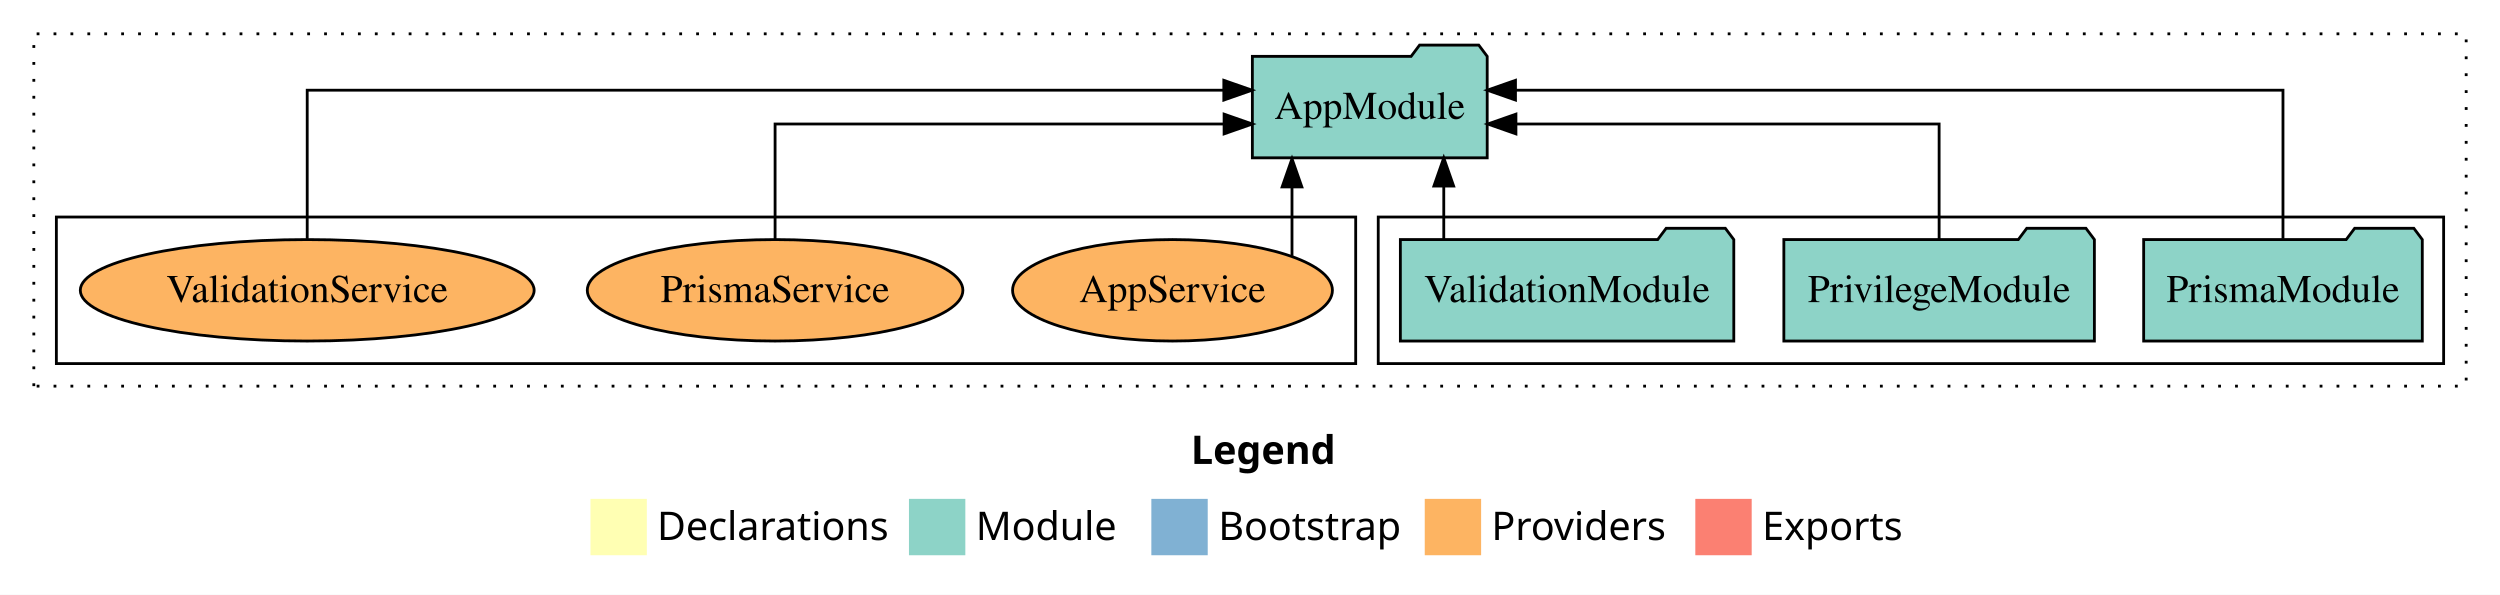
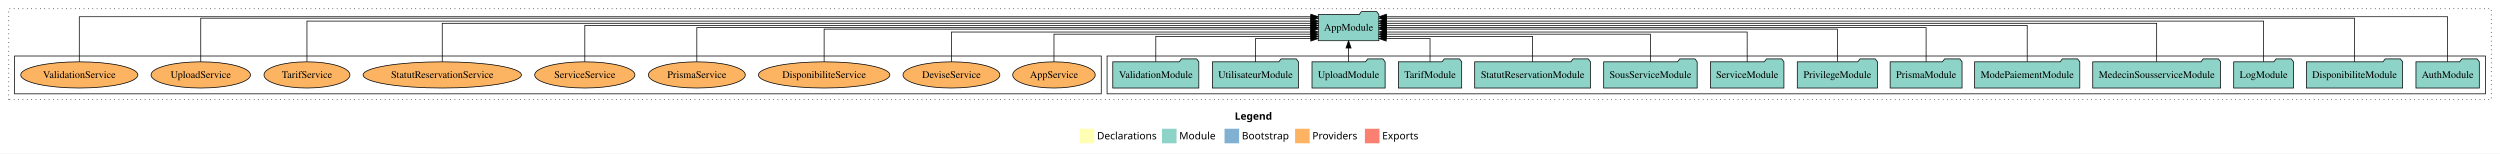
- <svg xmlns="http://www.w3.org/2000/svg" width="887pt" height="211pt" viewBox="0.00 0.00 887.00 211.00">
+ <svg xmlns="http://www.w3.org/2000/svg" width="3437pt" height="211pt" viewBox="0.00 0.00 3437.00 211.00">
  <g id="graph0" class="graph" transform="scale(1 1) rotate(0) translate(4 207)">
-     <polygon fill="white" stroke="transparent" points="-4,4 -4,-207 883,-207 883,4 -4,4" />
-     <text text-anchor="start" x="418.51" y="-42.4" font-family="Times-12" font-weight="bold" font-size="14.00">Legend</text>
-     <polygon fill="#ffffb3" stroke="transparent" points="205.5,-10 205.5,-30 225.5,-30 225.5,-10 205.5,-10" />
-     <text text-anchor="start" x="229.13" y="-15.4" font-family="Times-12" font-size="14.00">  Declarations</text>
-     <polygon fill="#8dd3c7" stroke="transparent" points="318.5,-10 318.5,-30 338.5,-30 338.5,-10 318.5,-10" />
-     <text text-anchor="start" x="342.23" y="-15.4" font-family="Times-12" font-size="14.00">  Module</text>
-     <polygon fill="#80b1d3" stroke="transparent" points="404.5,-10 404.5,-30 424.5,-30 424.5,-10 404.5,-10" />
-     <text text-anchor="start" x="428.28" y="-15.4" font-family="Times-12" font-size="14.00">  Bootstrap</text>
-     <polygon fill="#fdb462" stroke="transparent" points="501.5,-10 501.5,-30 521.5,-30 521.5,-10 501.5,-10" />
-     <text text-anchor="start" x="525.17" y="-15.4" font-family="Times-12" font-size="14.00">  Providers</text>
-     <polygon fill="#fb8072" stroke="transparent" points="597.5,-10 597.5,-30 617.5,-30 617.5,-10 597.5,-10" />
-     <text text-anchor="start" x="621.23" y="-15.4" font-family="Times-12" font-size="14.00">  Exports</text>
+     <polygon fill="white" stroke="transparent" points="-4,4 -4,-207 3433,-207 3433,4 -4,4" />
+     <text text-anchor="start" x="1693.51" y="-42.4" font-family="Times-12" font-weight="bold" font-size="14.00">Legend</text>
+     <polygon fill="#ffffb3" stroke="transparent" points="1480.5,-10 1480.5,-30 1500.5,-30 1500.5,-10 1480.5,-10" />
+     <text text-anchor="start" x="1504.13" y="-15.4" font-family="Times-12" font-size="14.00">  Declarations</text>
+     <polygon fill="#8dd3c7" stroke="transparent" points="1593.5,-10 1593.5,-30 1613.5,-30 1613.5,-10 1593.5,-10" />
+     <text text-anchor="start" x="1617.23" y="-15.4" font-family="Times-12" font-size="14.00">  Module</text>
+     <polygon fill="#80b1d3" stroke="transparent" points="1679.5,-10 1679.5,-30 1699.5,-30 1699.5,-10 1679.5,-10" />
+     <text text-anchor="start" x="1703.28" y="-15.4" font-family="Times-12" font-size="14.00">  Bootstrap</text>
+     <polygon fill="#fdb462" stroke="transparent" points="1776.5,-10 1776.5,-30 1796.5,-30 1796.5,-10 1776.5,-10" />
+     <text text-anchor="start" x="1800.17" y="-15.4" font-family="Times-12" font-size="14.00">  Providers</text>
+     <polygon fill="#fb8072" stroke="transparent" points="1872.5,-10 1872.5,-30 1892.5,-30 1892.5,-10 1872.5,-10" />
+     <text text-anchor="start" x="1896.23" y="-15.4" font-family="Times-12" font-size="14.00">  Exports</text>
    <g id="clust1" class="cluster">
-       <polygon fill="none" stroke="black" stroke-dasharray="1,5" points="8,-70 8,-195 871,-195 871,-70 8,-70" />
+       <polygon fill="none" stroke="black" stroke-dasharray="1,5" points="8,-70 8,-195 3421,-195 3421,-70 8,-70" />
    </g>
    <g id="clust3" class="cluster">
-       <polygon fill="none" stroke="black" points="485,-78 485,-130 863,-130 863,-78 485,-78" />
+       <polygon fill="none" stroke="black" points="1518,-78 1518,-130 3413,-130 3413,-78 1518,-78" />
    </g>
    <g id="clust6" class="cluster">
-       <polygon fill="none" stroke="black" points="16,-78 16,-130 477,-130 477,-78 16,-78" />
+       <polygon fill="none" stroke="black" points="16,-78 16,-130 1510,-130 1510,-78 16,-78" />
    </g>
    <g id="node1" class="node">
-       <polygon fill="#8dd3c7" stroke="black" points="855.43,-122 852.43,-126 831.43,-126 828.43,-122 756.57,-122 756.57,-86 855.43,-86 855.43,-122" />
-       <text text-anchor="middle" x="806" y="-99.8" font-family="Times,serif" font-size="14.00">PrismaModule</text>
+       <polygon fill="#8dd3c7" stroke="black" points="3404.55,-122 3401.55,-126 3380.55,-126 3377.55,-122 3317.45,-122 3317.45,-86 3404.55,-86 3404.55,-122" />
+       <text text-anchor="middle" x="3361" y="-99.8" font-family="Times,serif" font-size="14.00">AuthModule</text>
+     </g>
+     <g id="node15" class="node">
+       <polygon fill="#8dd3c7" stroke="black" points="1891.66,-187 1888.66,-191 1867.66,-191 1864.66,-187 1808.34,-187 1808.34,-151 1891.66,-151 1891.66,-187" />
+       <text text-anchor="middle" x="1850" y="-164.8" font-family="Times,serif" font-size="14.00">AppModule</text>
+     </g>
+     <g id="edge1" class="edge">
+       <path fill="none" stroke="black" d="M3361,-122.15C3361,-145.76 3361,-184 3361,-184 3361,-184 1901.99,-184 1901.99,-184" />
+       <polygon fill="black" stroke="black" points="1901.99,-180.5 1891.99,-184 1901.99,-187.5 1901.99,-180.5" />
+     </g>
+     <g id="node2" class="node">
+       <polygon fill="#8dd3c7" stroke="black" points="3299.16,-122 3296.16,-126 3275.16,-126 3272.16,-122 3166.84,-122 3166.84,-86 3299.16,-86 3299.16,-122" />
+       <text text-anchor="middle" x="3233" y="-99.8" font-family="Times,serif" font-size="14.00">DisponibiliteModule</text>
+     </g>
+     <g id="edge2" class="edge">
+       <path fill="none" stroke="black" d="M3233,-122.09C3233,-145.13 3233,-182 3233,-182 3233,-182 1901.77,-182 1901.77,-182" />
+       <polygon fill="black" stroke="black" points="1901.77,-178.5 1891.77,-182 1901.77,-185.5 1901.77,-178.5" />
+     </g>
+     <g id="node3" class="node">
+       <polygon fill="#8dd3c7" stroke="black" points="3149.1,-122 3146.1,-126 3125.1,-126 3122.1,-122 3066.9,-122 3066.9,-86 3149.1,-86 3149.1,-122" />
+       <text text-anchor="middle" x="3108" y="-99.8" font-family="Times,serif" font-size="14.00">LogModule</text>
+     </g>
+     <g id="edge3" class="edge">
+       <path fill="none" stroke="black" d="M3108,-122.29C3108,-144.21 3108,-178 3108,-178 3108,-178 1901.86,-178 1901.86,-178" />
+       <polygon fill="black" stroke="black" points="1901.86,-174.5 1891.86,-178 1901.86,-181.5 1901.86,-174.5" />
    </g>
    <g id="node4" class="node">
-       <polygon fill="#8dd3c7" stroke="black" points="523.66,-187 520.66,-191 499.66,-191 496.66,-187 440.34,-187 440.34,-151 523.66,-151 523.66,-187" />
-       <text text-anchor="middle" x="482" y="-164.8" font-family="Times,serif" font-size="14.00">AppModule</text>
-     </g>
-     <g id="edge1" class="edge">
-       <path fill="none" stroke="black" d="M806,-122.28C806,-143.32 806,-175 806,-175 806,-175 533.69,-175 533.69,-175" />
-       <polygon fill="black" stroke="black" points="533.69,-171.5 523.69,-175 533.69,-178.5 533.69,-171.5" />
-     </g>
-     <g id="node2" class="node">
-       <polygon fill="#8dd3c7" stroke="black" points="739.09,-122 736.09,-126 715.09,-126 712.09,-122 628.91,-122 628.91,-86 739.09,-86 739.09,-122" />
-       <text text-anchor="middle" x="684" y="-99.8" font-family="Times,serif" font-size="14.00">PrivilegeModule</text>
-     </g>
-     <g id="edge2" class="edge">
-       <path fill="none" stroke="black" d="M684,-122.02C684,-139.37 684,-163 684,-163 684,-163 533.85,-163 533.85,-163" />
-       <polygon fill="black" stroke="black" points="533.85,-159.5 523.85,-163 533.85,-166.5 533.85,-159.5" />
-     </g>
-     <g id="node3" class="node">
-       <polygon fill="#8dd3c7" stroke="black" points="611.15,-122 608.15,-126 587.15,-126 584.15,-122 492.85,-122 492.85,-86 611.15,-86 611.15,-122" />
-       <text text-anchor="middle" x="552" y="-99.8" font-family="Times,serif" font-size="14.00">ValidationModule</text>
-     </g>
-     <g id="edge3" class="edge">
-       <path fill="none" stroke="black" d="M508.25,-122.11C508.25,-122.11 508.25,-140.99 508.25,-140.99" />
-       <polygon fill="black" stroke="black" points="504.75,-140.99 508.25,-150.99 511.75,-140.99 504.75,-140.99" />
+       <polygon fill="#8dd3c7" stroke="black" points="3048.9,-122 3045.9,-126 3024.9,-126 3021.9,-122 2873.1,-122 2873.1,-86 3048.9,-86 3048.9,-122" />
+       <text text-anchor="middle" x="2961" y="-99.8" font-family="Times,serif" font-size="14.00">MedecinSousserviceModule</text>
+     </g>
+     <g id="edge4" class="edge">
+       <path fill="none" stroke="black" d="M2961,-122.28C2961,-143.32 2961,-175 2961,-175 2961,-175 1901.86,-175 1901.86,-175" />
+       <polygon fill="black" stroke="black" points="1901.86,-171.5 1891.86,-175 1901.86,-178.5 1901.86,-171.5" />
    </g>
    <g id="node5" class="node">
-       <ellipse fill="#fdb462" stroke="black" cx="412" cy="-104" rx="56.74" ry="18" />
-       <text text-anchor="middle" x="412" y="-99.8" font-family="Times,serif" font-size="14.00">AppService</text>
-     </g>
-     <g id="edge4" class="edge">
-       <path fill="none" stroke="black" d="M454.4,-116.23C454.4,-116.23 454.4,-140.68 454.4,-140.68" />
-       <polygon fill="black" stroke="black" points="450.9,-140.68 454.4,-150.68 457.9,-140.68 450.9,-140.68" />
+       <polygon fill="#8dd3c7" stroke="black" points="2855.31,-122 2852.31,-126 2831.31,-126 2828.31,-122 2710.69,-122 2710.69,-86 2855.31,-86 2855.31,-122" />
+       <text text-anchor="middle" x="2783" y="-99.8" font-family="Times,serif" font-size="14.00">ModePaiementModule</text>
+     </g>
+     <g id="edge5" class="edge">
+       <path fill="none" stroke="black" d="M2783,-122.22C2783,-142.37 2783,-172 2783,-172 2783,-172 1901.9,-172 1901.9,-172" />
+       <polygon fill="black" stroke="black" points="1901.9,-168.5 1891.9,-172 1901.9,-175.5 1901.9,-168.5" />
    </g>
    <g id="node6" class="node">
-       <ellipse fill="#fdb462" stroke="black" cx="271" cy="-104" rx="66.63" ry="18" />
-       <text text-anchor="middle" x="271" y="-99.8" font-family="Times,serif" font-size="14.00">PrismaService</text>
-     </g>
-     <g id="edge5" class="edge">
-       <path fill="none" stroke="black" d="M271,-122.02C271,-139.37 271,-163 271,-163 271,-163 430.31,-163 430.31,-163" />
-       <polygon fill="black" stroke="black" points="430.31,-166.5 440.31,-163 430.31,-159.5 430.31,-166.5" />
+       <polygon fill="#8dd3c7" stroke="black" points="2693.43,-122 2690.43,-126 2669.43,-126 2666.43,-122 2594.57,-122 2594.57,-86 2693.43,-86 2693.43,-122" />
+       <text text-anchor="middle" x="2644" y="-99.8" font-family="Times,serif" font-size="14.00">PrismaModule</text>
+     </g>
+     <g id="edge6" class="edge">
+       <path fill="none" stroke="black" d="M2644,-122.11C2644,-141.34 2644,-169 2644,-169 2644,-169 1901.85,-169 1901.85,-169" />
+       <polygon fill="black" stroke="black" points="1901.85,-165.5 1891.85,-169 1901.85,-172.5 1901.85,-165.5" />
    </g>
    <g id="node7" class="node">
+       <polygon fill="#8dd3c7" stroke="black" points="2577.09,-122 2574.09,-126 2553.09,-126 2550.09,-122 2466.91,-122 2466.91,-86 2577.09,-86 2577.09,-122" />
+       <text text-anchor="middle" x="2522" y="-99.8" font-family="Times,serif" font-size="14.00">PrivilegeModule</text>
+     </g>
+     <g id="edge7" class="edge">
+       <path fill="none" stroke="black" d="M2522,-122.22C2522,-140.83 2522,-167 2522,-167 2522,-167 1901.78,-167 1901.78,-167" />
+       <polygon fill="black" stroke="black" points="1901.78,-163.5 1891.78,-167 1901.78,-170.5 1901.78,-163.5" />
+     </g>
+     <g id="node8" class="node">
+       <polygon fill="#8dd3c7" stroke="black" points="2448.53,-122 2445.53,-126 2424.53,-126 2421.53,-122 2347.47,-122 2347.47,-86 2448.53,-86 2448.53,-122" />
+       <text text-anchor="middle" x="2398" y="-99.8" font-family="Times,serif" font-size="14.00">ServiceModule</text>
+     </g>
+     <g id="edge8" class="edge">
+       <path fill="none" stroke="black" d="M2398,-122.02C2398,-139.37 2398,-163 2398,-163 2398,-163 1902.09,-163 1902.09,-163" />
+       <polygon fill="black" stroke="black" points="1902.09,-159.5 1892.09,-163 1902.09,-166.5 1902.09,-159.5" />
+     </g>
+     <g id="node9" class="node">
+       <polygon fill="#8dd3c7" stroke="black" points="2329.25,-122 2326.25,-126 2305.25,-126 2302.25,-122 2200.75,-122 2200.75,-86 2329.25,-86 2329.25,-122" />
+       <text text-anchor="middle" x="2265" y="-99.8" font-family="Times,serif" font-size="14.00">SousServiceModule</text>
+     </g>
+     <g id="edge9" class="edge">
+       <path fill="none" stroke="black" d="M2265,-122.03C2265,-138.4 2265,-160 2265,-160 2265,-160 1901.69,-160 1901.69,-160" />
+       <polygon fill="black" stroke="black" points="1901.69,-156.5 1891.69,-160 1901.69,-163.5 1901.69,-156.5" />
+     </g>
+     <g id="node10" class="node">
+       <polygon fill="#8dd3c7" stroke="black" points="2182.59,-122 2179.59,-126 2158.59,-126 2155.59,-122 2023.41,-122 2023.41,-86 2182.59,-86 2182.59,-122" />
+       <text text-anchor="middle" x="2103" y="-99.8" font-family="Times,serif" font-size="14.00">StatutReservationModule</text>
+     </g>
+     <g id="edge10" class="edge">
+       <path fill="none" stroke="black" d="M2103,-122.24C2103,-137.57 2103,-157 2103,-157 2103,-157 1901.78,-157 1901.78,-157" />
+       <polygon fill="black" stroke="black" points="1901.78,-153.5 1891.78,-157 1901.78,-160.5 1901.78,-153.5" />
+     </g>
+     <g id="node11" class="node">
+       <polygon fill="#8dd3c7" stroke="black" points="2005.53,-122 2002.53,-126 1981.53,-126 1978.53,-122 1918.47,-122 1918.47,-86 2005.53,-86 2005.53,-122" />
+       <text text-anchor="middle" x="1962" y="-99.8" font-family="Times,serif" font-size="14.00">TarifModule</text>
+     </g>
+     <g id="edge11" class="edge">
+       <path fill="none" stroke="black" d="M1962,-122.05C1962,-136.37 1962,-154 1962,-154 1962,-154 1901.7,-154 1901.7,-154" />
+       <polygon fill="black" stroke="black" points="1901.7,-150.5 1891.7,-154 1901.7,-157.5 1901.7,-150.5" />
+     </g>
+     <g id="node12" class="node">
+       <polygon fill="#8dd3c7" stroke="black" points="1900.26,-122 1897.26,-126 1876.26,-126 1873.26,-122 1799.74,-122 1799.74,-86 1900.26,-86 1900.26,-122" />
+       <text text-anchor="middle" x="1850" y="-99.8" font-family="Times,serif" font-size="14.00">UploadModule</text>
+     </g>
+     <g id="edge12" class="edge">
+       <path fill="none" stroke="black" d="M1850,-122.11C1850,-122.11 1850,-140.99 1850,-140.99" />
+       <polygon fill="black" stroke="black" points="1846.5,-140.99 1850,-150.99 1853.5,-140.99 1846.5,-140.99" />
+     </g>
+     <g id="node13" class="node">
+       <polygon fill="#8dd3c7" stroke="black" points="1781.14,-122 1778.14,-126 1757.14,-126 1754.14,-122 1662.86,-122 1662.86,-86 1781.14,-86 1781.14,-122" />
+       <text text-anchor="middle" x="1722" y="-99.8" font-family="Times,serif" font-size="14.00">UtilisateurModule</text>
+     </g>
+     <g id="edge13" class="edge">
+       <path fill="none" stroke="black" d="M1722,-122.05C1722,-136.37 1722,-154 1722,-154 1722,-154 1798.09,-154 1798.09,-154" />
+       <polygon fill="black" stroke="black" points="1798.09,-157.5 1808.09,-154 1798.09,-150.5 1798.09,-157.5" />
+     </g>
+     <g id="node14" class="node">
+       <polygon fill="#8dd3c7" stroke="black" points="1644.15,-122 1641.15,-126 1620.15,-126 1617.15,-122 1525.85,-122 1525.85,-86 1644.15,-86 1644.15,-122" />
+       <text text-anchor="middle" x="1585" y="-99.8" font-family="Times,serif" font-size="14.00">ValidationModule</text>
+     </g>
+     <g id="edge14" class="edge">
+       <path fill="none" stroke="black" d="M1585,-122.24C1585,-137.57 1585,-157 1585,-157 1585,-157 1798.3,-157 1798.3,-157" />
+       <polygon fill="black" stroke="black" points="1798.3,-160.5 1808.3,-157 1798.3,-153.5 1798.3,-160.5" />
+     </g>
+     <g id="node16" class="node">
+       <ellipse fill="#fdb462" stroke="black" cx="1445" cy="-104" rx="56.74" ry="18" />
+       <text text-anchor="middle" x="1445" y="-99.8" font-family="Times,serif" font-size="14.00">AppService</text>
+     </g>
+     <g id="edge15" class="edge">
+       <path fill="none" stroke="black" d="M1445,-122.03C1445,-138.4 1445,-160 1445,-160 1445,-160 1798.18,-160 1798.18,-160" />
+       <polygon fill="black" stroke="black" points="1798.18,-163.5 1808.18,-160 1798.18,-156.5 1798.18,-163.5" />
+     </g>
+     <g id="node17" class="node">
+       <ellipse fill="#fdb462" stroke="black" cx="1304" cy="-104" rx="66.61" ry="18" />
+       <text text-anchor="middle" x="1304" y="-99.8" font-family="Times,serif" font-size="14.00">DeviseService</text>
+     </g>
+     <g id="edge16" class="edge">
+       <path fill="none" stroke="black" d="M1304,-122.02C1304,-139.37 1304,-163 1304,-163 1304,-163 1798.06,-163 1798.06,-163" />
+       <polygon fill="black" stroke="black" points="1798.06,-166.5 1808.06,-163 1798.06,-159.5 1798.06,-166.5" />
+     </g>
+     <g id="node18" class="node">
+       <ellipse fill="#fdb462" stroke="black" cx="1129" cy="-104" rx="90.34" ry="18" />
+       <text text-anchor="middle" x="1129" y="-99.8" font-family="Times,serif" font-size="14.00">DisponibiliteService</text>
+     </g>
+     <g id="edge17" class="edge">
+       <path fill="none" stroke="black" d="M1129,-122.22C1129,-140.83 1129,-167 1129,-167 1129,-167 1798.12,-167 1798.12,-167" />
+       <polygon fill="black" stroke="black" points="1798.12,-170.5 1808.12,-167 1798.12,-163.5 1798.12,-170.5" />
+     </g>
+     <g id="node19" class="node">
+       <ellipse fill="#fdb462" stroke="black" cx="954" cy="-104" rx="66.63" ry="18" />
+       <text text-anchor="middle" x="954" y="-99.8" font-family="Times,serif" font-size="14.00">PrismaService</text>
+     </g>
+     <g id="edge18" class="edge">
+       <path fill="none" stroke="black" d="M954,-122.11C954,-141.34 954,-169 954,-169 954,-169 1798.28,-169 1798.28,-169" />
+       <polygon fill="black" stroke="black" points="1798.28,-172.5 1808.28,-169 1798.28,-165.5 1798.28,-172.5" />
+     </g>
+     <g id="node20" class="node">
+       <ellipse fill="#fdb462" stroke="black" cx="800" cy="-104" rx="68.89" ry="18" />
+       <text text-anchor="middle" x="800" y="-99.8" font-family="Times,serif" font-size="14.00">ServiceService</text>
+     </g>
+     <g id="edge19" class="edge">
+       <path fill="none" stroke="black" d="M800,-122.22C800,-142.37 800,-172 800,-172 800,-172 1798.19,-172 1798.19,-172" />
+       <polygon fill="black" stroke="black" points="1798.19,-175.5 1808.19,-172 1798.19,-168.5 1798.19,-175.5" />
+     </g>
+     <g id="node21" class="node">
+       <ellipse fill="#fdb462" stroke="black" cx="604" cy="-104" rx="108.8" ry="18" />
+       <text text-anchor="middle" x="604" y="-99.8" font-family="Times,serif" font-size="14.00">StatutReservationService</text>
+     </g>
+     <g id="edge20" class="edge">
+       <path fill="none" stroke="black" d="M604,-122.28C604,-143.32 604,-175 604,-175 604,-175 1798.19,-175 1798.19,-175" />
+       <polygon fill="black" stroke="black" points="1798.19,-178.5 1808.19,-175 1798.19,-171.5 1798.19,-178.5" />
+     </g>
+     <g id="node22" class="node">
+       <ellipse fill="#fdb462" stroke="black" cx="418" cy="-104" rx="59.08" ry="18" />
+       <text text-anchor="middle" x="418" y="-99.8" font-family="Times,serif" font-size="14.00">TarifService</text>
+     </g>
+     <g id="edge21" class="edge">
+       <path fill="none" stroke="black" d="M418,-122.29C418,-144.21 418,-178 418,-178 418,-178 1798.3,-178 1798.3,-178" />
+       <polygon fill="black" stroke="black" points="1798.3,-181.5 1808.3,-178 1798.3,-174.5 1798.3,-181.5" />
+     </g>
+     <g id="node23" class="node">
+       <ellipse fill="#fdb462" stroke="black" cx="272" cy="-104" rx="68.34" ry="18" />
+       <text text-anchor="middle" x="272" y="-99.8" font-family="Times,serif" font-size="14.00">UploadService</text>
+     </g>
+     <g id="edge22" class="edge">
+       <path fill="none" stroke="black" d="M272,-122.09C272,-145.13 272,-182 272,-182 272,-182 1798.2,-182 1798.2,-182" />
+       <polygon fill="black" stroke="black" points="1798.2,-185.5 1808.2,-182 1798.2,-178.5 1798.2,-185.5" />
+     </g>
+     <g id="node24" class="node">
      <ellipse fill="#fdb462" stroke="black" cx="105" cy="-104" rx="80.51" ry="18" />
      <text text-anchor="middle" x="105" y="-99.8" font-family="Times,serif" font-size="14.00">ValidationService</text>
    </g>
-     <g id="edge6" class="edge">
-       <path fill="none" stroke="black" d="M105,-122.28C105,-143.32 105,-175 105,-175 105,-175 430.21,-175 430.21,-175" />
-       <polygon fill="black" stroke="black" points="430.21,-178.5 440.21,-175 430.21,-171.5 430.21,-178.5" />
+     <g id="edge23" class="edge">
+       <path fill="none" stroke="black" d="M105,-122.15C105,-145.76 105,-184 105,-184 105,-184 1798.16,-184 1798.16,-184" />
+       <polygon fill="black" stroke="black" points="1798.16,-187.5 1808.16,-184 1798.16,-180.5 1798.16,-187.5" />
    </g>
  </g>
</svg>
